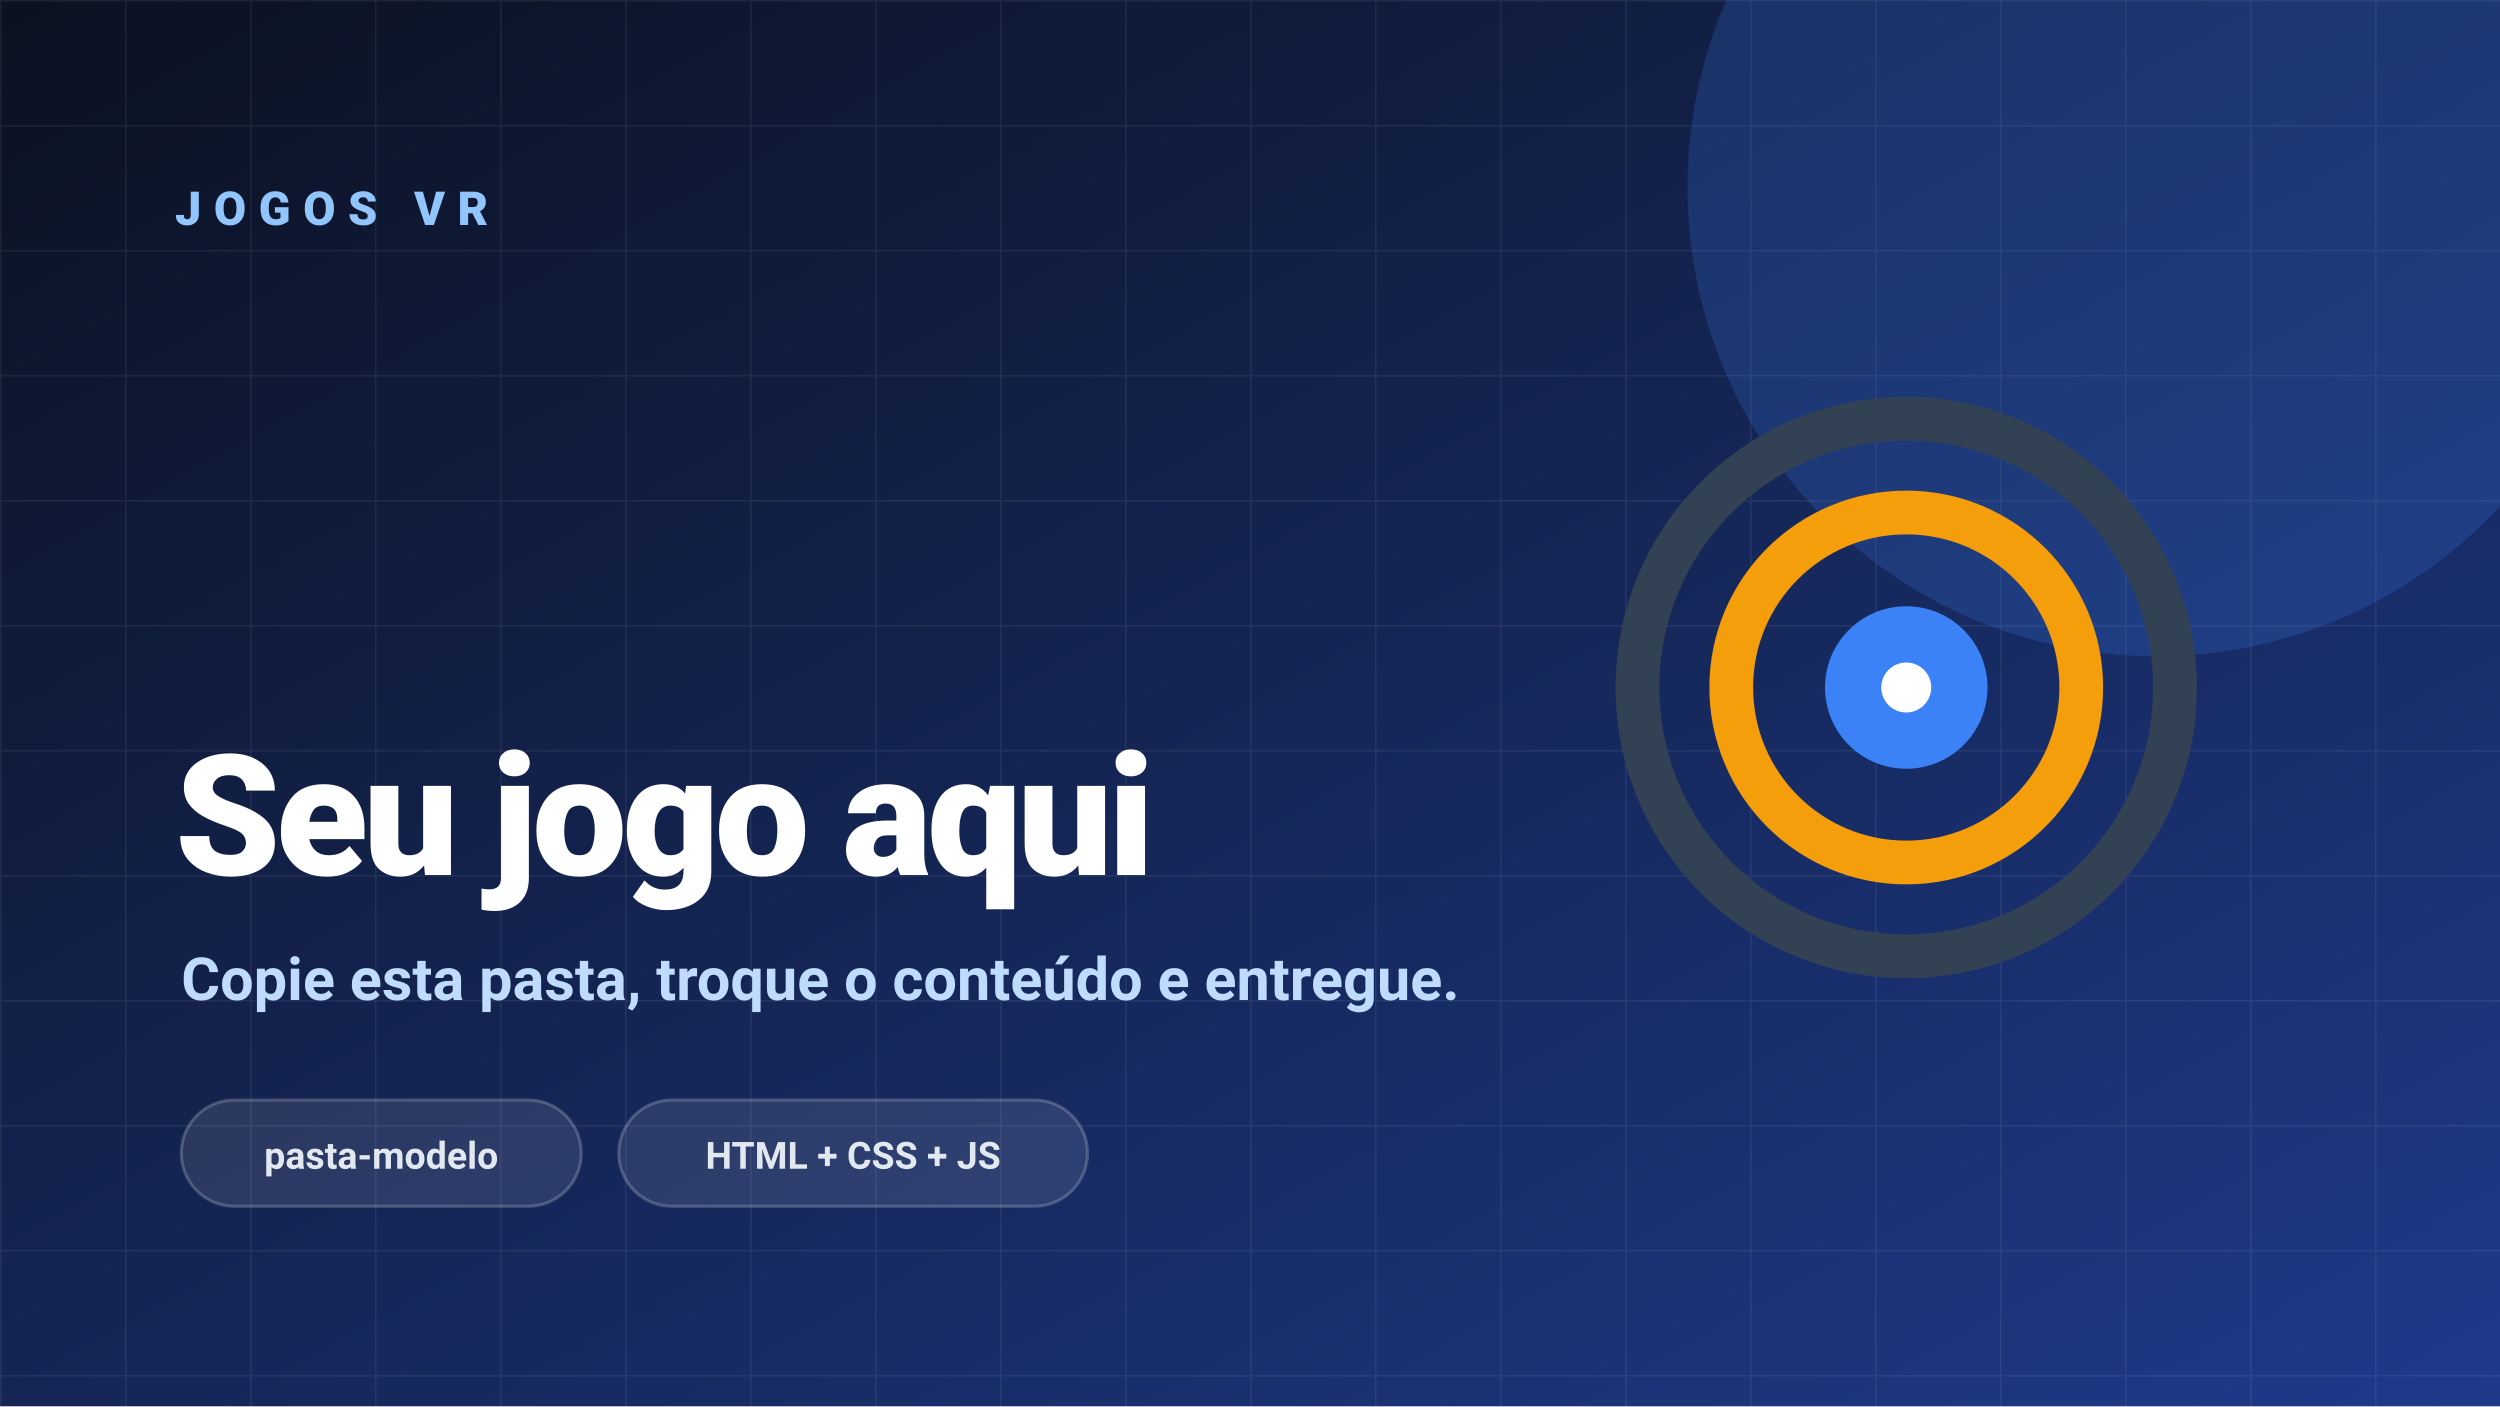
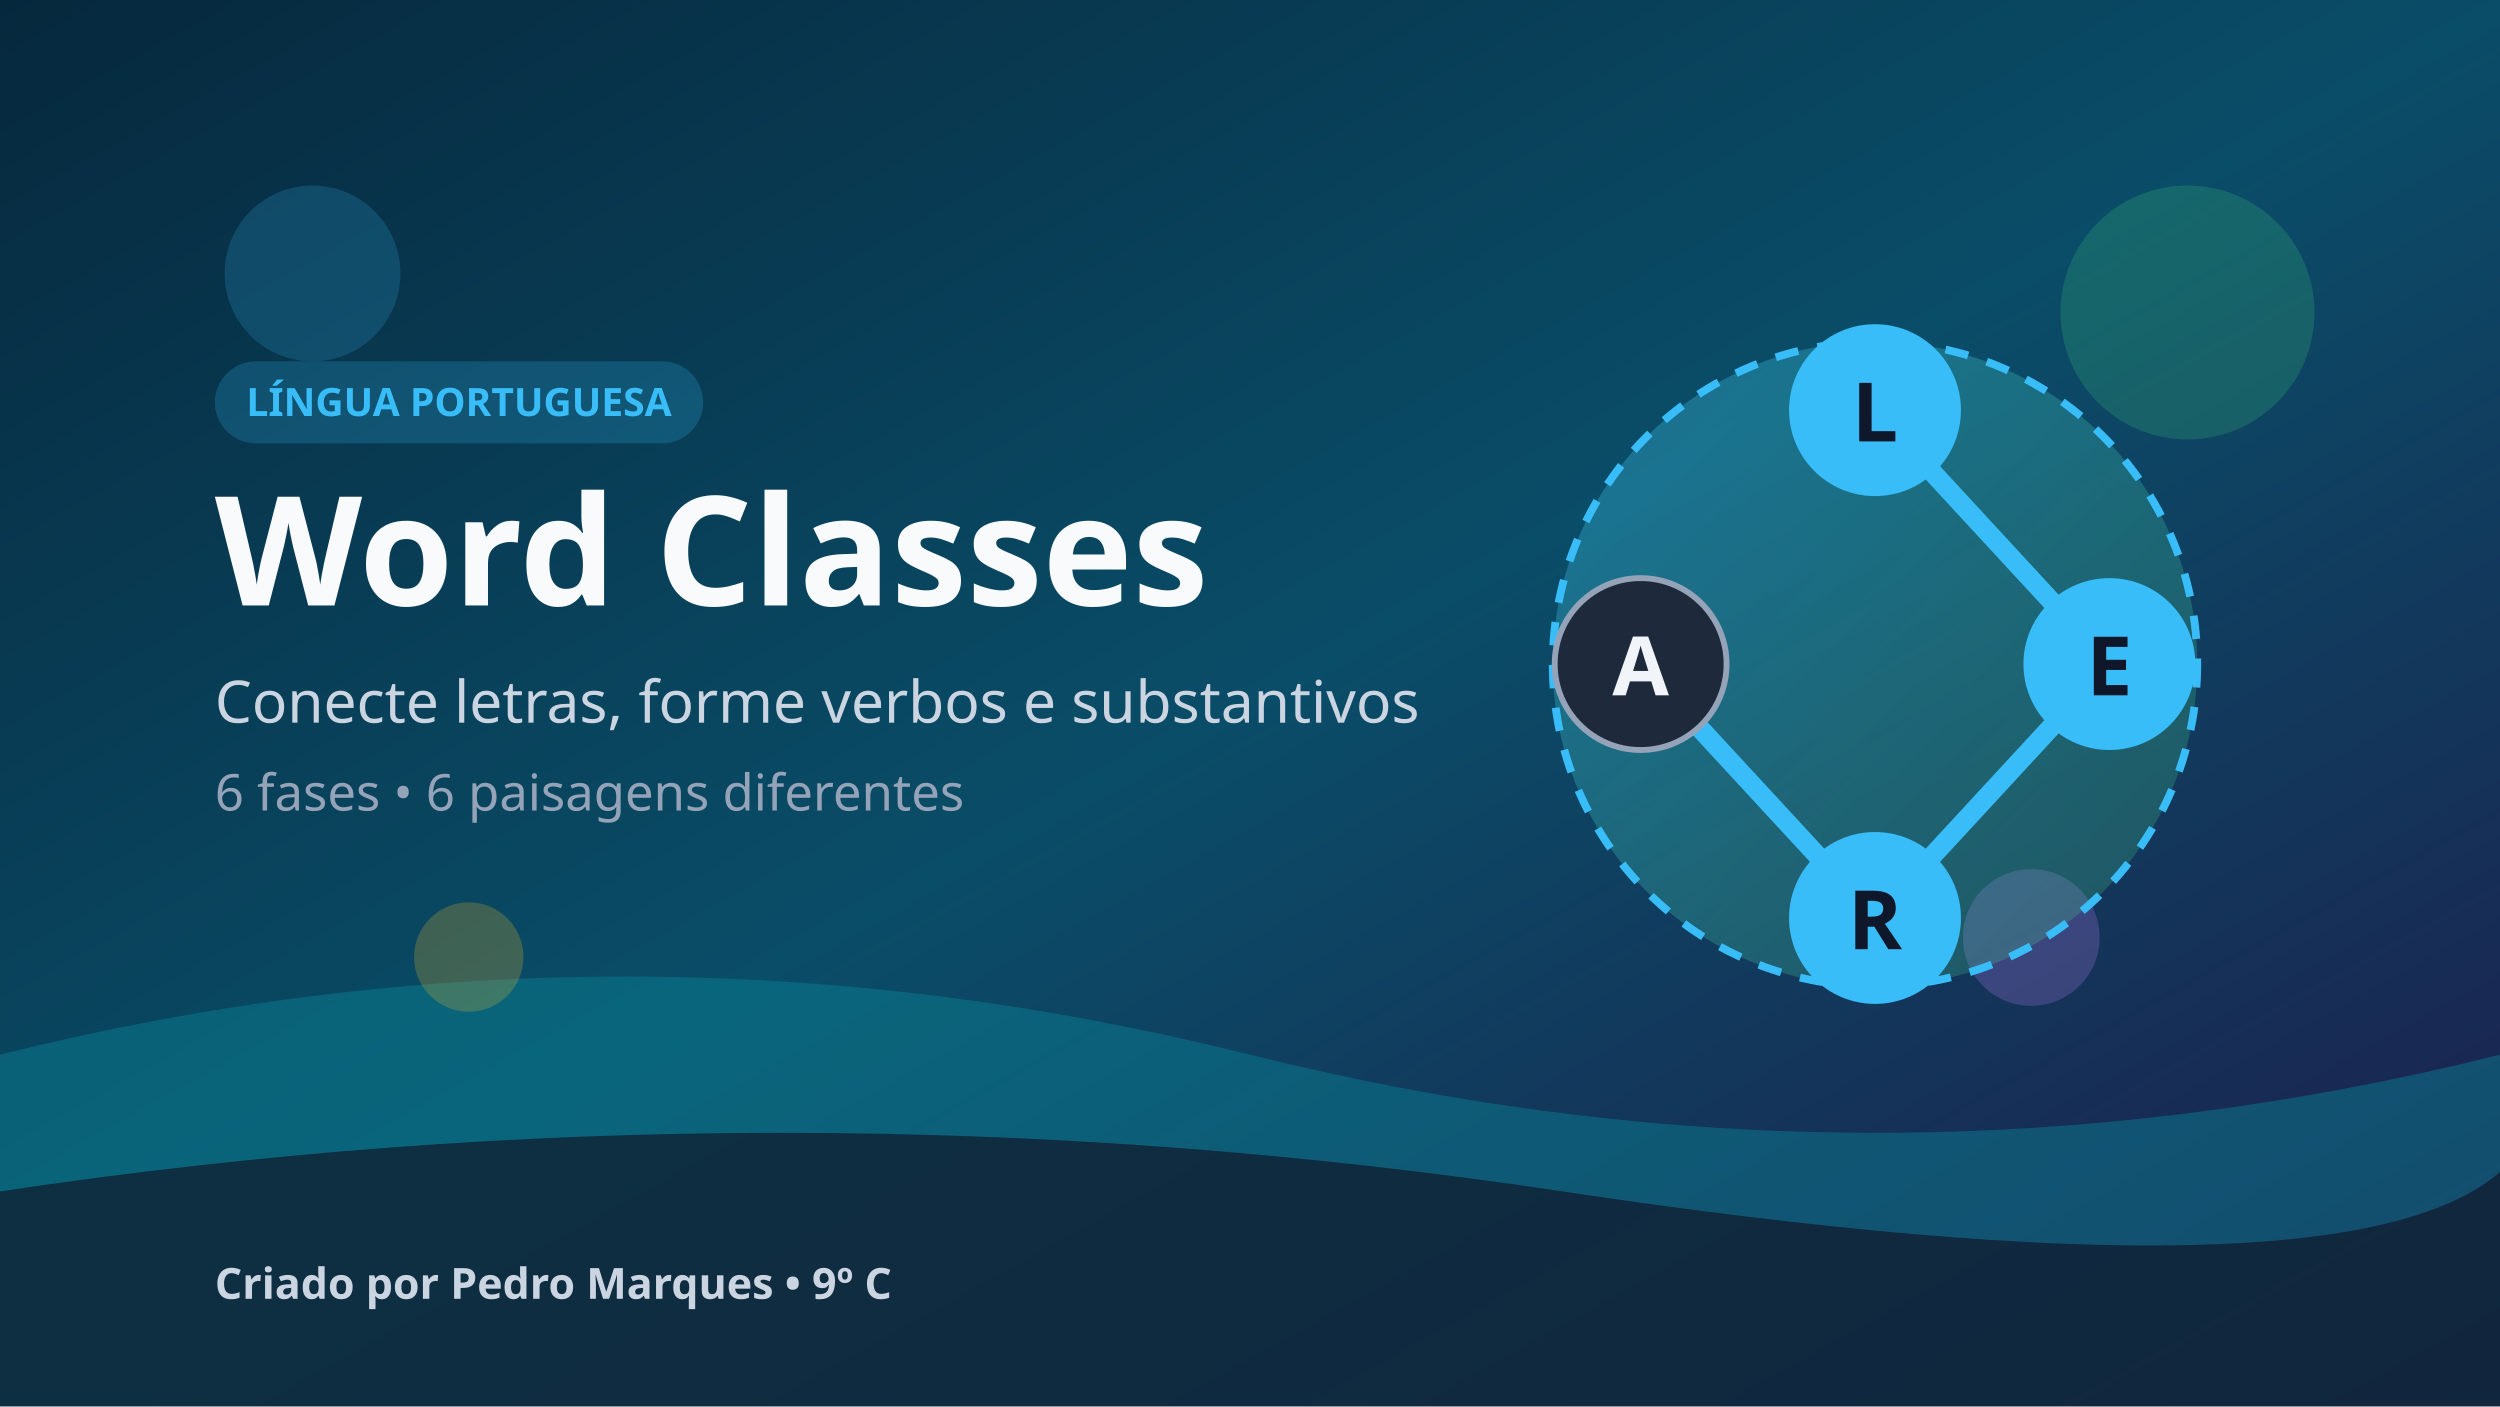
- <svg xmlns="http://www.w3.org/2000/svg" viewBox="0 0 800 450" role="img" aria-label="Capa de modelo de jogo">
+ <svg xmlns="http://www.w3.org/2000/svg" viewBox="0 0 1280 720" width="1280" height="720">
  <defs>
-     <linearGradient id="bg" x1="0" y1="0" x2="1" y2="1">
-       <stop offset="0" stop-color="#0b1120" />
-       <stop offset="1" stop-color="#1e3a8a" />
+     <linearGradient id="fundo-capa" x1="0%" y1="0%" x2="100%" y2="100%">
+       <stop offset="0%" stop-color="#06283d" />
+       <stop offset="50%" stop-color="#0a4d68" />
+       <stop offset="100%" stop-color="#1e1b4b" />
    </linearGradient>
-     <pattern id="grid" width="40" height="40" patternUnits="userSpaceOnUse">
-       <path d="M40 0H0V40" fill="none" stroke="#ffffff" stroke-opacity="0.07" />
-     </pattern>
+     <linearGradient id="brilho-roda" x1="0%" y1="0%" x2="100%" y2="100%">
+       <stop offset="0%" stop-color="#38bdf8" stop-opacity="0.35" />
+       <stop offset="100%" stop-color="#4ade80" stop-opacity="0.2" />
+     </linearGradient>
  </defs>
-   <rect width="800" height="450" fill="url(#bg)" />
-   <rect width="800" height="450" fill="url(#grid)" />
-   <circle cx="690" cy="60" r="150" fill="#3b82f6" opacity="0.2" />
-   <g font-family="ui-sans-serif, system-ui, -apple-system, Segoe UI, Roboto, Arial, sans-serif">
-     <text x="56" y="72" fill="#93c5fd" font-size="15" font-weight="800" letter-spacing="4">JOGOS VR</text>
-     <g transform="translate(520 130)">
-       <circle cx="90" cy="90" r="86" fill="none" stroke="#334155" stroke-width="14" />
-       <circle cx="90" cy="90" r="56" fill="none" stroke="#f59e0b" stroke-width="14" />
-       <circle cx="90" cy="90" r="26" fill="#3b82f6" />
-       <circle cx="90" cy="90" r="8" fill="#ffffff" />
-     </g>
-     <text x="56" y="280" fill="#ffffff" font-size="54" font-weight="900" letter-spacing="-1.5">Seu jogo aqui</text>
-     <text x="58" y="320" fill="#bfdbfe" font-size="19" font-weight="600">Copie esta pasta, troque o conteúdo e entregue.</text>
-     <g transform="translate(58 352)">
-       <rect width="128" height="34" rx="17" fill="#ffffff" fill-opacity="0.1" stroke="#ffffff" stroke-opacity="0.2" />
-       <text x="64" y="22" fill="#e2e8f0" font-size="12" font-weight="700" text-anchor="middle">pasta-modelo</text>
-     </g>
-     <g transform="translate(198 352)">
-       <rect width="150" height="34" rx="17" fill="#ffffff" fill-opacity="0.1" stroke="#ffffff" stroke-opacity="0.2" />
-       <text x="75" y="22" fill="#e2e8f0" font-size="12" font-weight="700" text-anchor="middle">HTML + CSS + JS</text>
-     </g>
-   </g>
+   <rect width="1280" height="720" fill="url(#fundo-capa)" />
+   <path d="M0 540 Q 320 460 640 540 T 1280 540 L 1280 720 L 0 720 Z" fill="#088395" opacity="0.45" />
+   <path d="M0 610 Q 400 550 800 610 T 1280 600 L 1280 720 L 0 720 Z" fill="#0f172a" opacity="0.7" />
+   <circle cx="160" cy="140" r="45" fill="#38bdf8" opacity="0.18" />
+   <circle cx="1120" cy="160" r="65" fill="#4ade80" opacity="0.18" />
+   <circle cx="1040" cy="480" r="35" fill="#c084fc" opacity="0.22" />
+   <circle cx="240" cy="490" r="28" fill="#fbbf24" opacity="0.22" />
+   <circle cx="960" cy="340" r="165" fill="url(#brilho-roda)" stroke="#38bdf8" stroke-width="4" stroke-dasharray="12 10" />
+   <line x1="960" y1="210" x2="1080" y2="340" stroke="#38bdf8" stroke-width="10" stroke-linecap="round" />
+   <line x1="1080" y1="340" x2="960" y2="470" stroke="#38bdf8" stroke-width="10" stroke-linecap="round" />
+   <line x1="960" y1="470" x2="840" y2="340" stroke="#38bdf8" stroke-width="10" stroke-linecap="round" />
+   <circle cx="960" cy="210" r="44" fill="#38bdf8" />
+   <text x="960" y="226" font-family="system-ui, sans-serif" font-size="42" font-weight="800" fill="#0f172a" text-anchor="middle">L</text>
+   <circle cx="1080" cy="340" r="44" fill="#38bdf8" />
+   <text x="1080" y="356" font-family="system-ui, sans-serif" font-size="42" font-weight="800" fill="#0f172a" text-anchor="middle">E</text>
+   <circle cx="960" cy="470" r="44" fill="#38bdf8" />
+   <text x="960" y="486" font-family="system-ui, sans-serif" font-size="42" font-weight="800" fill="#0f172a" text-anchor="middle">R</text>
+   <circle cx="840" cy="340" r="44" fill="#1e293b" stroke="#94a3b8" stroke-width="3" />
+   <text x="840" y="356" font-family="system-ui, sans-serif" font-size="42" font-weight="800" fill="#f1f5f9" text-anchor="middle">A</text>
+   <rect x="110" y="185" width="250" height="42" rx="21" fill="#38bdf8" opacity="0.2" />
+   <text x="235" y="213" font-family="system-ui, sans-serif" font-size="20" font-weight="700" fill="#38bdf8" text-anchor="middle">LÍNGUA PORTUGUESA</text>
+   <text x="110" y="310" font-family="system-ui, sans-serif" font-size="78" font-weight="900" fill="#f8fafc">Word Classes</text>
+   <text x="110" y="370" font-family="system-ui, sans-serif" font-size="30" font-weight="500" fill="#cbd5e1">Conecte letras, forme verbos e substantivos</text>
+   <text x="110" y="415" font-family="system-ui, sans-serif" font-size="26" font-weight="500" fill="#94a3b8">6 fases • 6 paisagens diferentes</text>
+   <text x="110" y="665" font-family="system-ui, sans-serif" font-size="22" font-weight="600" fill="#cbd5e1">Criado por Pedro Marques • 9º C</text>
</svg>
